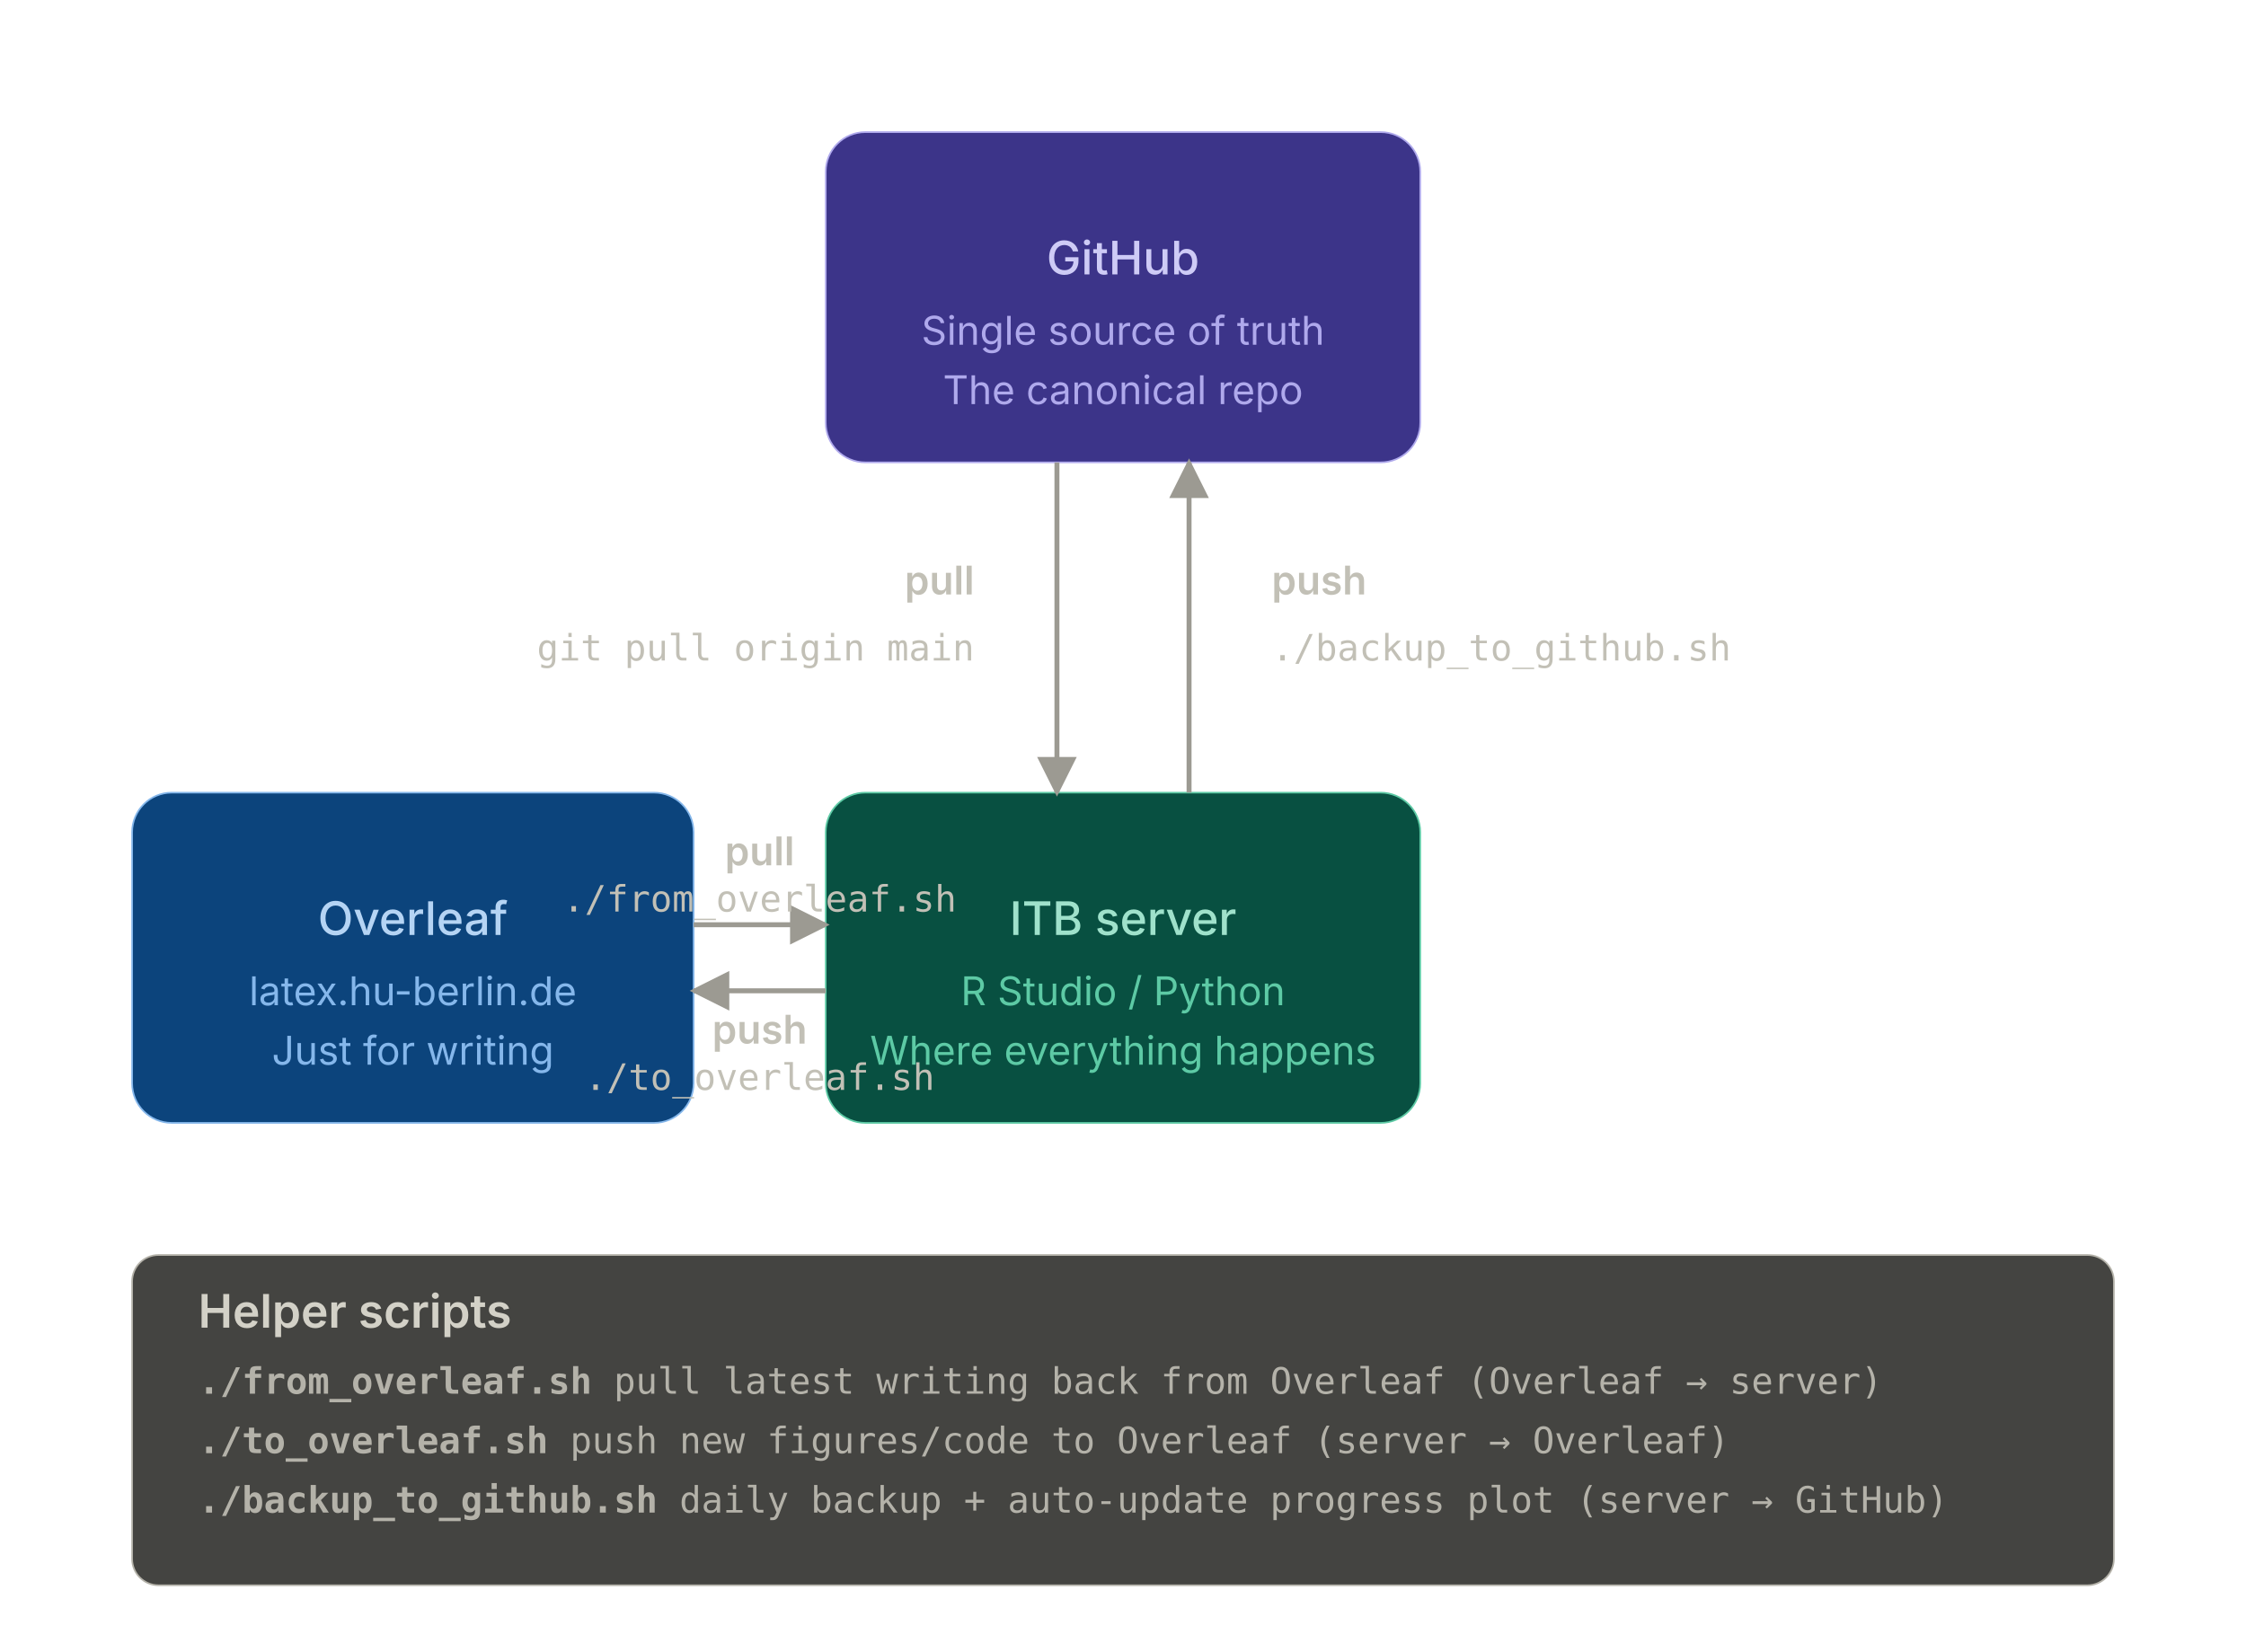
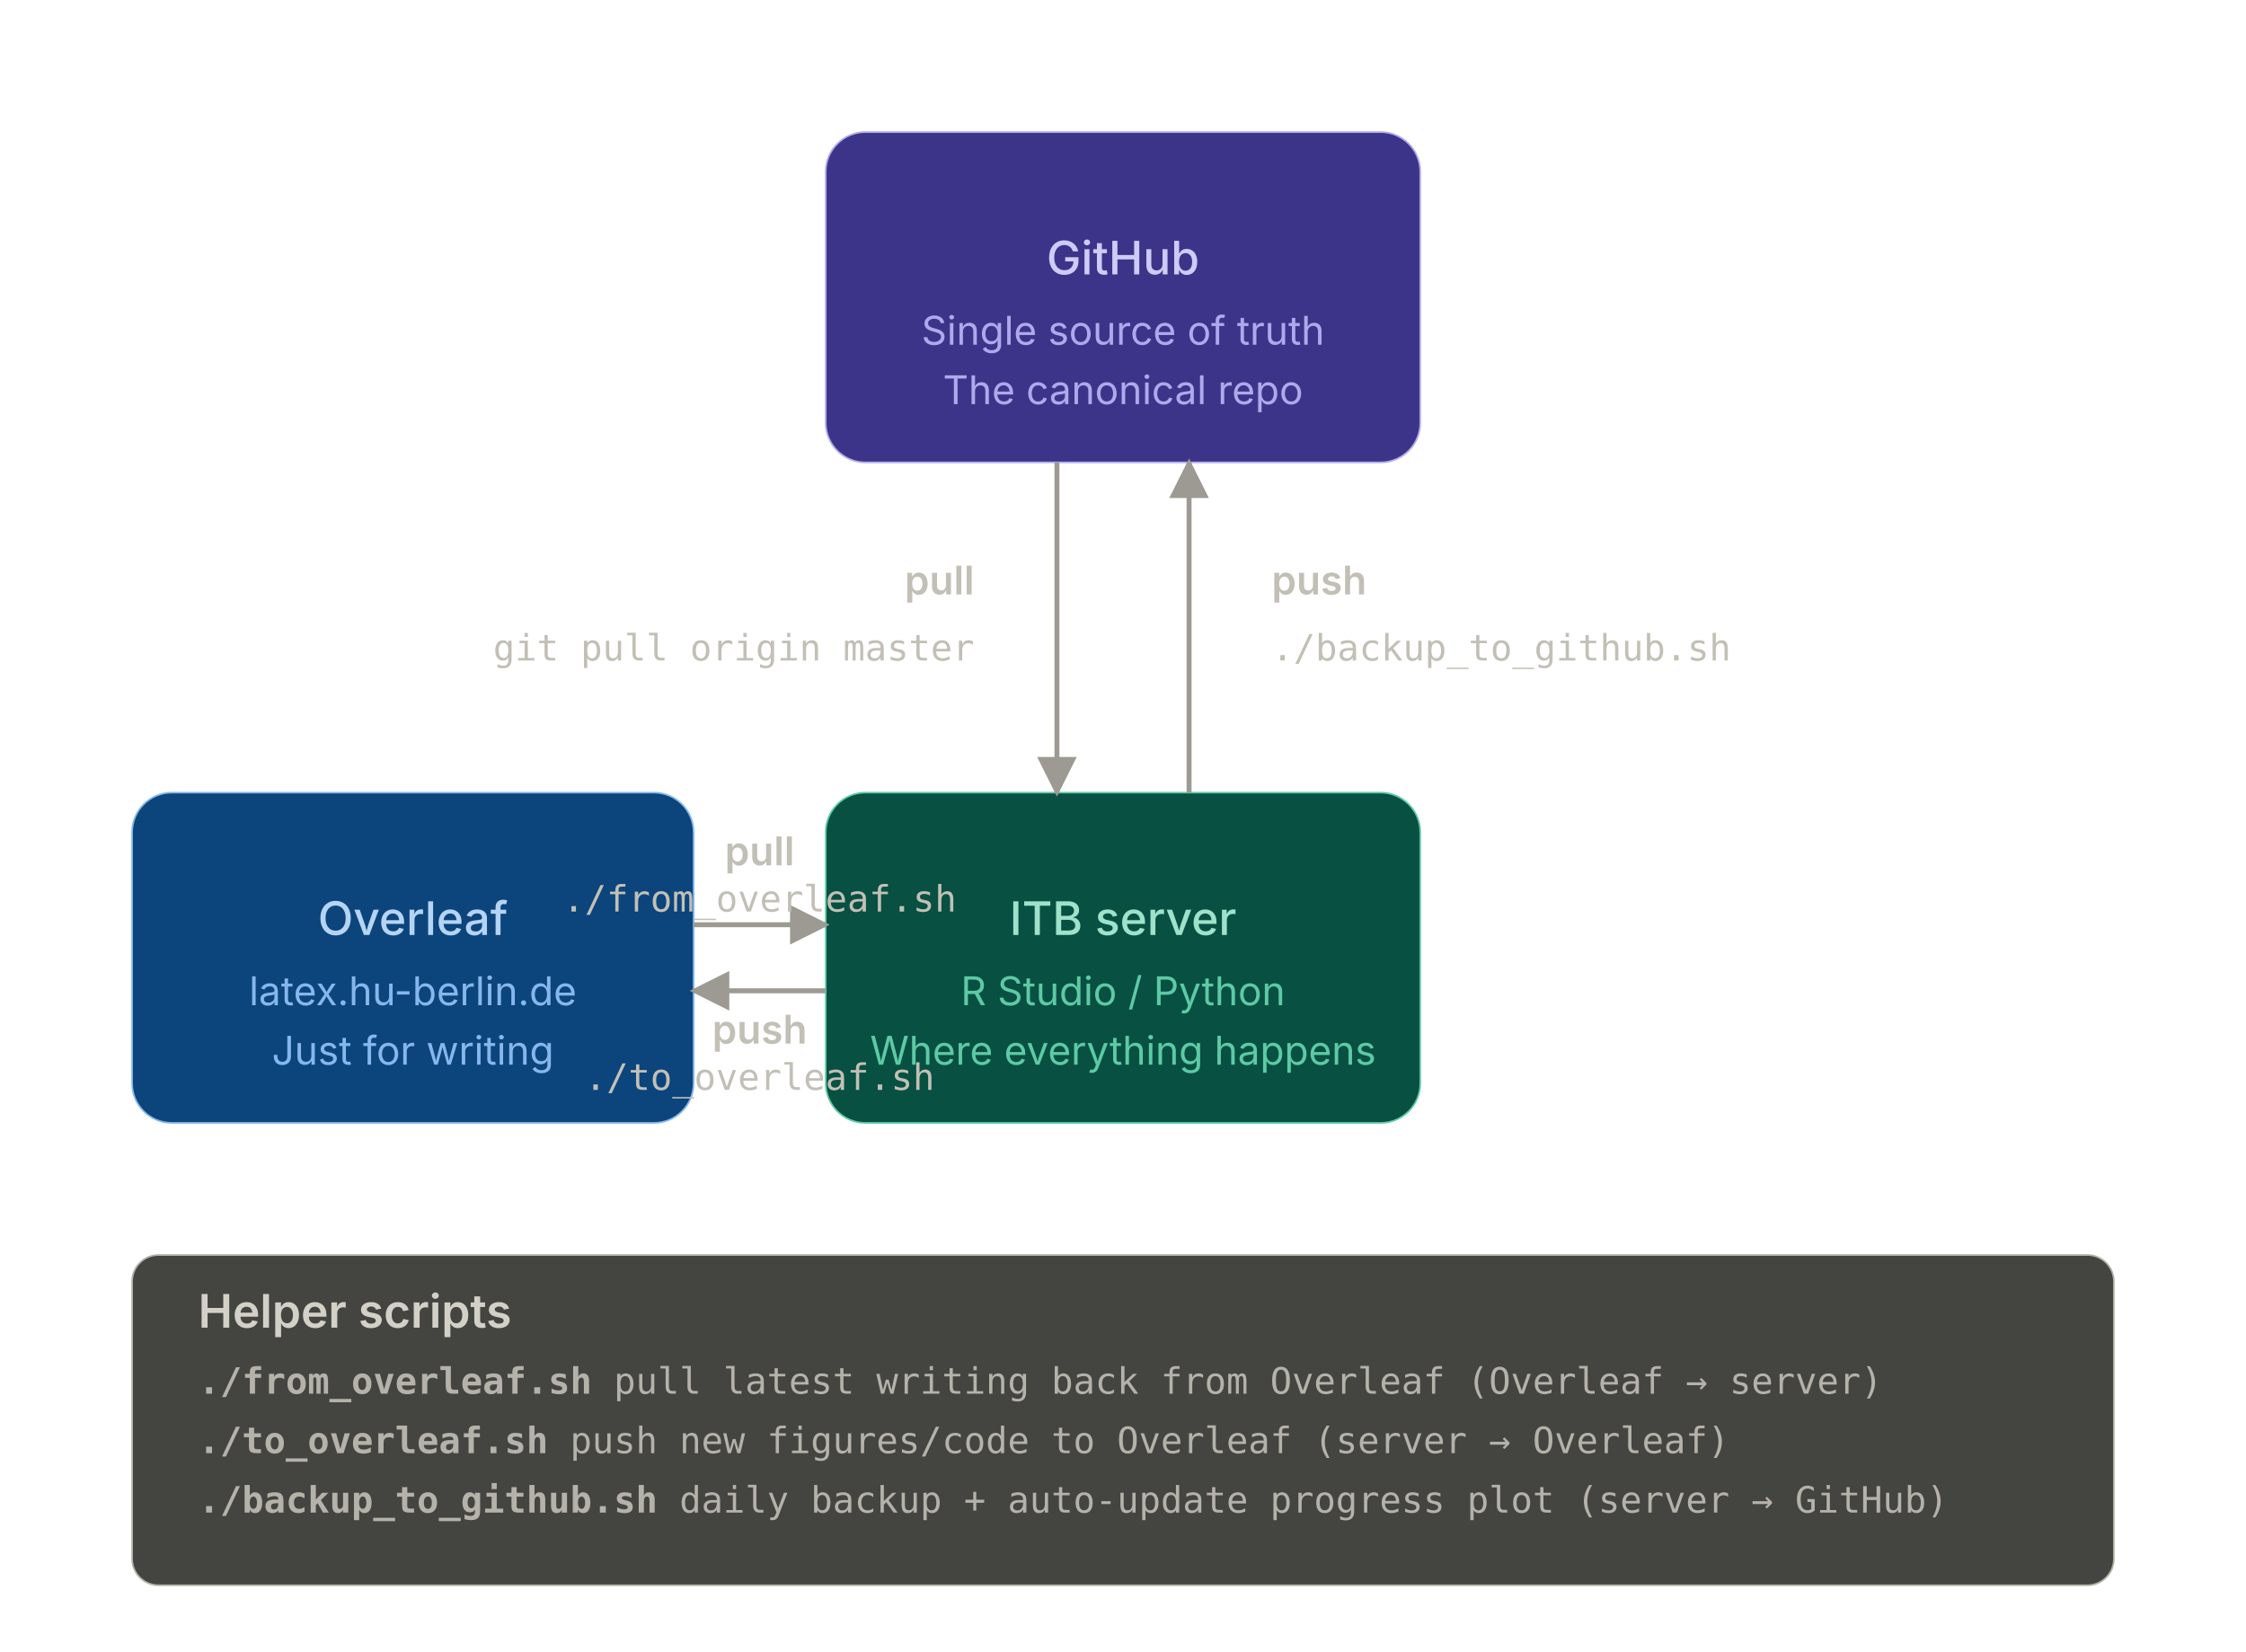
<svg xmlns="http://www.w3.org/2000/svg" width="100%" viewBox="0 0 680 500" role="img" style="">
  <defs>
    <marker id="arrow" viewBox="0 0 10 10" refX="9" refY="5" markerWidth="8" markerHeight="8" orient="auto-start-reverse">
      <path d="M0 0L10 5L0 10z" fill="rgb(156, 154, 146)" />
    </marker>
  </defs>
  <g style="fill:rgb(0, 0, 0);stroke:none;color:rgb(255, 255, 255);stroke-width:1px;stroke-linecap:butt;stroke-linejoin:miter;opacity:1;font-family:&quot;Anthropic Sans&quot;, -apple-system, &quot;system-ui&quot;, &quot;Segoe UI&quot;, sans-serif;font-size:16px;font-weight:400;text-anchor:start;dominant-baseline:auto">
    <rect x="250" y="40" width="180" height="100" rx="12" stroke-width="0.5" style="fill:rgb(60, 52, 137);stroke:rgb(175, 169, 236);color:rgb(255, 255, 255);stroke-width:0.5px;stroke-linecap:butt;stroke-linejoin:miter;opacity:1;font-family:&quot;Anthropic Sans&quot;, -apple-system, &quot;system-ui&quot;, &quot;Segoe UI&quot;, sans-serif;font-size:16px;font-weight:400;text-anchor:start;dominant-baseline:auto" />
    <text x="340" y="78" text-anchor="middle" dominant-baseline="central" style="fill:rgb(206, 203, 246);stroke:none;color:rgb(255, 255, 255);stroke-width:1px;stroke-linecap:butt;stroke-linejoin:miter;opacity:1;font-family:&quot;Anthropic Sans&quot;, -apple-system, &quot;system-ui&quot;, &quot;Segoe UI&quot;, sans-serif;font-size:14px;font-weight:500;text-anchor:middle;dominant-baseline:central">GitHub</text>
    <text x="340" y="100" text-anchor="middle" dominant-baseline="central" style="fill:rgb(175, 169, 236);stroke:none;color:rgb(255, 255, 255);stroke-width:1px;stroke-linecap:butt;stroke-linejoin:miter;opacity:1;font-family:&quot;Anthropic Sans&quot;, -apple-system, &quot;system-ui&quot;, &quot;Segoe UI&quot;, sans-serif;font-size:12px;font-weight:400;text-anchor:middle;dominant-baseline:central">Single source of truth</text>
    <text x="340" y="118" text-anchor="middle" dominant-baseline="central" style="fill:rgb(175, 169, 236);stroke:none;color:rgb(255, 255, 255);stroke-width:1px;stroke-linecap:butt;stroke-linejoin:miter;opacity:1;font-family:&quot;Anthropic Sans&quot;, -apple-system, &quot;system-ui&quot;, &quot;Segoe UI&quot;, sans-serif;font-size:12px;font-weight:400;text-anchor:middle;dominant-baseline:central">The canonical repo</text>
  </g>
  <g style="fill:rgb(0, 0, 0);stroke:none;color:rgb(255, 255, 255);stroke-width:1px;stroke-linecap:butt;stroke-linejoin:miter;opacity:1;font-family:&quot;Anthropic Sans&quot;, -apple-system, &quot;system-ui&quot;, &quot;Segoe UI&quot;, sans-serif;font-size:16px;font-weight:400;text-anchor:start;dominant-baseline:auto">
    <rect x="250" y="240" width="180" height="100" rx="12" stroke-width="0.5" style="fill:rgb(8, 80, 65);stroke:rgb(93, 202, 165);color:rgb(255, 255, 255);stroke-width:0.5px;stroke-linecap:butt;stroke-linejoin:miter;opacity:1;font-family:&quot;Anthropic Sans&quot;, -apple-system, &quot;system-ui&quot;, &quot;Segoe UI&quot;, sans-serif;font-size:16px;font-weight:400;text-anchor:start;dominant-baseline:auto" />
    <text x="340" y="278" text-anchor="middle" dominant-baseline="central" style="fill:rgb(159, 225, 203);stroke:none;color:rgb(255, 255, 255);stroke-width:1px;stroke-linecap:butt;stroke-linejoin:miter;opacity:1;font-family:&quot;Anthropic Sans&quot;, -apple-system, &quot;system-ui&quot;, &quot;Segoe UI&quot;, sans-serif;font-size:14px;font-weight:500;text-anchor:middle;dominant-baseline:central">ITB server</text>
    <text x="340" y="300" text-anchor="middle" dominant-baseline="central" style="fill:rgb(93, 202, 165);stroke:none;color:rgb(255, 255, 255);stroke-width:1px;stroke-linecap:butt;stroke-linejoin:miter;opacity:1;font-family:&quot;Anthropic Sans&quot;, -apple-system, &quot;system-ui&quot;, &quot;Segoe UI&quot;, sans-serif;font-size:12px;font-weight:400;text-anchor:middle;dominant-baseline:central">R Studio / Python</text>
    <text x="340" y="318" text-anchor="middle" dominant-baseline="central" style="fill:rgb(93, 202, 165);stroke:none;color:rgb(255, 255, 255);stroke-width:1px;stroke-linecap:butt;stroke-linejoin:miter;opacity:1;font-family:&quot;Anthropic Sans&quot;, -apple-system, &quot;system-ui&quot;, &quot;Segoe UI&quot;, sans-serif;font-size:12px;font-weight:400;text-anchor:middle;dominant-baseline:central">Where everything happens</text>
  </g>
  <g style="fill:rgb(0, 0, 0);stroke:none;color:rgb(255, 255, 255);stroke-width:1px;stroke-linecap:butt;stroke-linejoin:miter;opacity:1;font-family:&quot;Anthropic Sans&quot;, -apple-system, &quot;system-ui&quot;, &quot;Segoe UI&quot;, sans-serif;font-size:16px;font-weight:400;text-anchor:start;dominant-baseline:auto">
    <rect x="40" y="240" width="170" height="100" rx="12" stroke-width="0.5" style="fill:rgb(12, 68, 124);stroke:rgb(133, 183, 235);color:rgb(255, 255, 255);stroke-width:0.5px;stroke-linecap:butt;stroke-linejoin:miter;opacity:1;font-family:&quot;Anthropic Sans&quot;, -apple-system, &quot;system-ui&quot;, &quot;Segoe UI&quot;, sans-serif;font-size:16px;font-weight:400;text-anchor:start;dominant-baseline:auto" />
    <text x="125" y="278" text-anchor="middle" dominant-baseline="central" style="fill:rgb(181, 212, 244);stroke:none;color:rgb(255, 255, 255);stroke-width:1px;stroke-linecap:butt;stroke-linejoin:miter;opacity:1;font-family:&quot;Anthropic Sans&quot;, -apple-system, &quot;system-ui&quot;, &quot;Segoe UI&quot;, sans-serif;font-size:14px;font-weight:500;text-anchor:middle;dominant-baseline:central">Overleaf</text>
    <text x="125" y="300" text-anchor="middle" dominant-baseline="central" style="fill:rgb(133, 183, 235);stroke:none;color:rgb(255, 255, 255);stroke-width:1px;stroke-linecap:butt;stroke-linejoin:miter;opacity:1;font-family:&quot;Anthropic Sans&quot;, -apple-system, &quot;system-ui&quot;, &quot;Segoe UI&quot;, sans-serif;font-size:12px;font-weight:400;text-anchor:middle;dominant-baseline:central">latex.hu-berlin.de</text>
    <text x="125" y="318" text-anchor="middle" dominant-baseline="central" style="fill:rgb(133, 183, 235);stroke:none;color:rgb(255, 255, 255);stroke-width:1px;stroke-linecap:butt;stroke-linejoin:miter;opacity:1;font-family:&quot;Anthropic Sans&quot;, -apple-system, &quot;system-ui&quot;, &quot;Segoe UI&quot;, sans-serif;font-size:12px;font-weight:400;text-anchor:middle;dominant-baseline:central">Just for writing</text>
  </g>
  <line x1="320" y1="140" x2="320" y2="240" marker-end="url(#arrow)" style="fill:none;stroke:rgb(156, 154, 146);color:rgb(255, 255, 255);stroke-width:1.5px;stroke-linecap:butt;stroke-linejoin:miter;opacity:1;font-family:&quot;Anthropic Sans&quot;, -apple-system, &quot;system-ui&quot;, &quot;Segoe UI&quot;, sans-serif;font-size:16px;font-weight:400;text-anchor:start;dominant-baseline:auto" />
  <text x="295" y="180" text-anchor="end" style="fill:rgb(194, 192, 182);stroke:none;font-family:&quot;Anthropic Sans&quot;, -apple-system, &quot;system-ui&quot;, &quot;Segoe UI&quot;, sans-serif;font-size:12px;font-weight:600;text-anchor:end;dominant-baseline:auto">pull</text>
-   <text x="295" y="200" text-anchor="end" style="fill:rgb(194, 192, 182);stroke:none;font-family:ui-monospace, &quot;SF Mono&quot;, Menlo, Consolas, monospace;font-size:11px;font-weight:400;text-anchor:end;dominant-baseline:auto">git pull origin main</text>
+   <text x="295" y="200" text-anchor="end" style="fill:rgb(194, 192, 182);stroke:none;font-family:ui-monospace, &quot;SF Mono&quot;, Menlo, Consolas, monospace;font-size:11px;font-weight:400;text-anchor:end;dominant-baseline:auto">git pull origin master</text>
  <line x1="360" y1="240" x2="360" y2="140" marker-end="url(#arrow)" style="fill:none;stroke:rgb(156, 154, 146);color:rgb(255, 255, 255);stroke-width:1.5px;stroke-linecap:butt;stroke-linejoin:miter;opacity:1;font-family:&quot;Anthropic Sans&quot;, -apple-system, &quot;system-ui&quot;, &quot;Segoe UI&quot;, sans-serif;font-size:16px;font-weight:400;text-anchor:start;dominant-baseline:auto" />
  <text x="385" y="180" text-anchor="start" style="fill:rgb(194, 192, 182);stroke:none;font-family:&quot;Anthropic Sans&quot;, -apple-system, &quot;system-ui&quot;, &quot;Segoe UI&quot;, sans-serif;font-size:12px;font-weight:600;text-anchor:start;dominant-baseline:auto">push</text>
  <text x="385" y="200" text-anchor="start" style="fill:rgb(194, 192, 182);stroke:none;font-family:ui-monospace, &quot;SF Mono&quot;, Menlo, Consolas, monospace;font-size:11px;font-weight:400;text-anchor:start;dominant-baseline:auto">./backup_to_github.sh</text>
  <line x1="210" y1="280" x2="250" y2="280" marker-end="url(#arrow)" style="fill:none;stroke:rgb(156, 154, 146);color:rgb(255, 255, 255);stroke-width:1.5px;stroke-linecap:butt;stroke-linejoin:miter;opacity:1;font-family:&quot;Anthropic Sans&quot;, -apple-system, &quot;system-ui&quot;, &quot;Segoe UI&quot;, sans-serif;font-size:16px;font-weight:400;text-anchor:start;dominant-baseline:auto" />
  <text x="230" y="262" text-anchor="middle" style="fill:rgb(194, 192, 182);stroke:none;font-family:&quot;Anthropic Sans&quot;, -apple-system, &quot;system-ui&quot;, &quot;Segoe UI&quot;, sans-serif;font-size:12px;font-weight:600;text-anchor:middle;dominant-baseline:auto">pull</text>
  <text x="230" y="276" text-anchor="middle" style="fill:rgb(194, 192, 182);stroke:none;font-family:ui-monospace, &quot;SF Mono&quot;, Menlo, Consolas, monospace;font-size:11px;font-weight:400;text-anchor:middle;dominant-baseline:auto">./from_overleaf.sh</text>
  <line x1="250" y1="300" x2="210" y2="300" marker-end="url(#arrow)" style="fill:none;stroke:rgb(156, 154, 146);color:rgb(255, 255, 255);stroke-width:1.5px;stroke-linecap:butt;stroke-linejoin:miter;opacity:1;font-family:&quot;Anthropic Sans&quot;, -apple-system, &quot;system-ui&quot;, &quot;Segoe UI&quot;, sans-serif;font-size:16px;font-weight:400;text-anchor:start;dominant-baseline:auto" />
  <text x="230" y="316" text-anchor="middle" style="fill:rgb(194, 192, 182);stroke:none;font-family:&quot;Anthropic Sans&quot;, -apple-system, &quot;system-ui&quot;, &quot;Segoe UI&quot;, sans-serif;font-size:12px;font-weight:600;text-anchor:middle;dominant-baseline:auto">push</text>
  <text x="230" y="330" text-anchor="middle" style="fill:rgb(194, 192, 182);stroke:none;font-family:ui-monospace, &quot;SF Mono&quot;, Menlo, Consolas, monospace;font-size:11px;font-weight:400;text-anchor:middle;dominant-baseline:auto">./to_overleaf.sh</text>
  <g style="fill:rgb(0, 0, 0);stroke:none;color:rgb(255, 255, 255);stroke-width:1px;stroke-linecap:butt;stroke-linejoin:miter;opacity:1;font-family:&quot;Anthropic Sans&quot;, -apple-system, &quot;system-ui&quot;, &quot;Segoe UI&quot;, sans-serif;font-size:16px;font-weight:400;text-anchor:start;dominant-baseline:auto">
    <rect x="40" y="380" width="600" height="100" rx="8" stroke-width="0.5" style="fill:rgb(68, 68, 65);stroke:rgb(180, 178, 169);stroke-width:0.5px" />
    <text x="60" y="402" style="fill:rgb(211, 209, 199);stroke:none;font-family:&quot;Anthropic Sans&quot;, -apple-system, &quot;system-ui&quot;, &quot;Segoe UI&quot;, sans-serif;font-size:14px;font-weight:600">Helper scripts</text>
    <text x="60" y="422" style="fill:rgb(180, 178, 169);stroke:none;font-family:ui-monospace, &quot;SF Mono&quot;, Menlo, Consolas, monospace;font-size:11px">
      <tspan font-weight="600">./from_overleaf.sh</tspan>      pull latest writing back from Overleaf  (Overleaf → server)</text>
    <text x="60" y="440" style="fill:rgb(180, 178, 169);stroke:none;font-family:ui-monospace, &quot;SF Mono&quot;, Menlo, Consolas, monospace;font-size:11px">
      <tspan font-weight="600">./to_overleaf.sh</tspan>          push new figures/code to Overleaf       (server → Overleaf)</text>
    <text x="60" y="458" style="fill:rgb(180, 178, 169);stroke:none;font-family:ui-monospace, &quot;SF Mono&quot;, Menlo, Consolas, monospace;font-size:11px">
      <tspan font-weight="600">./backup_to_github.sh</tspan>     daily backup + auto-update progress plot (server → GitHub)</text>
  </g>
</svg>
